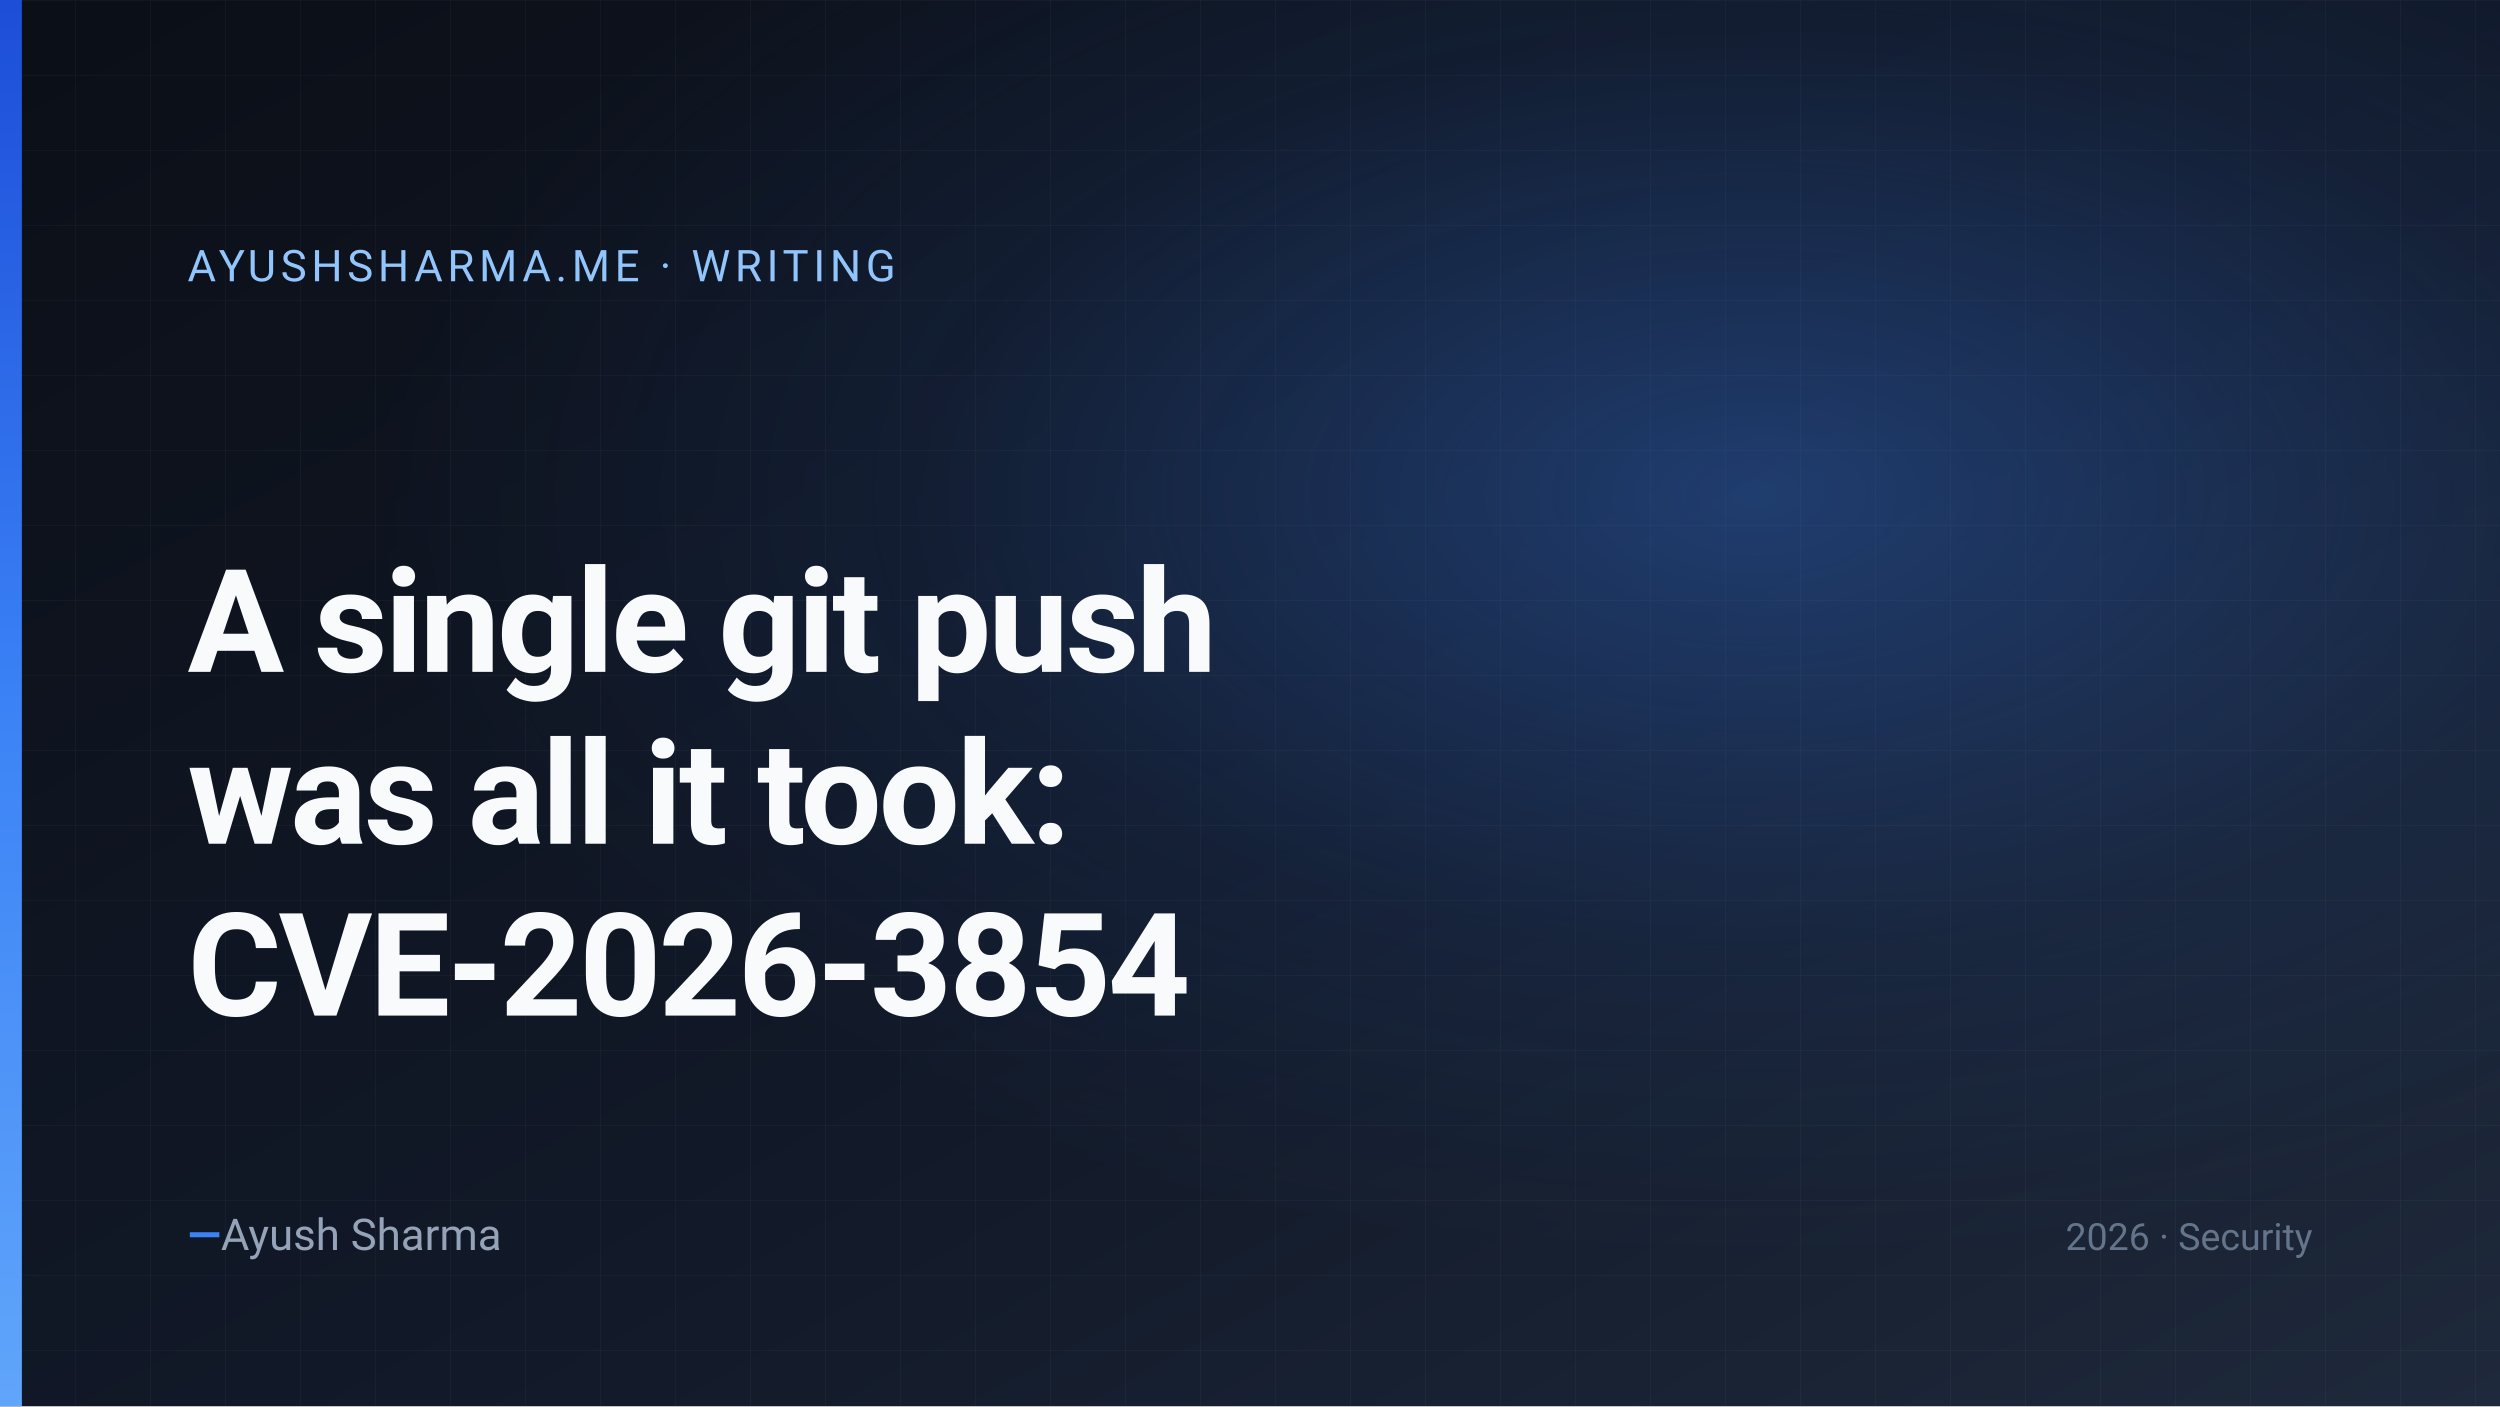
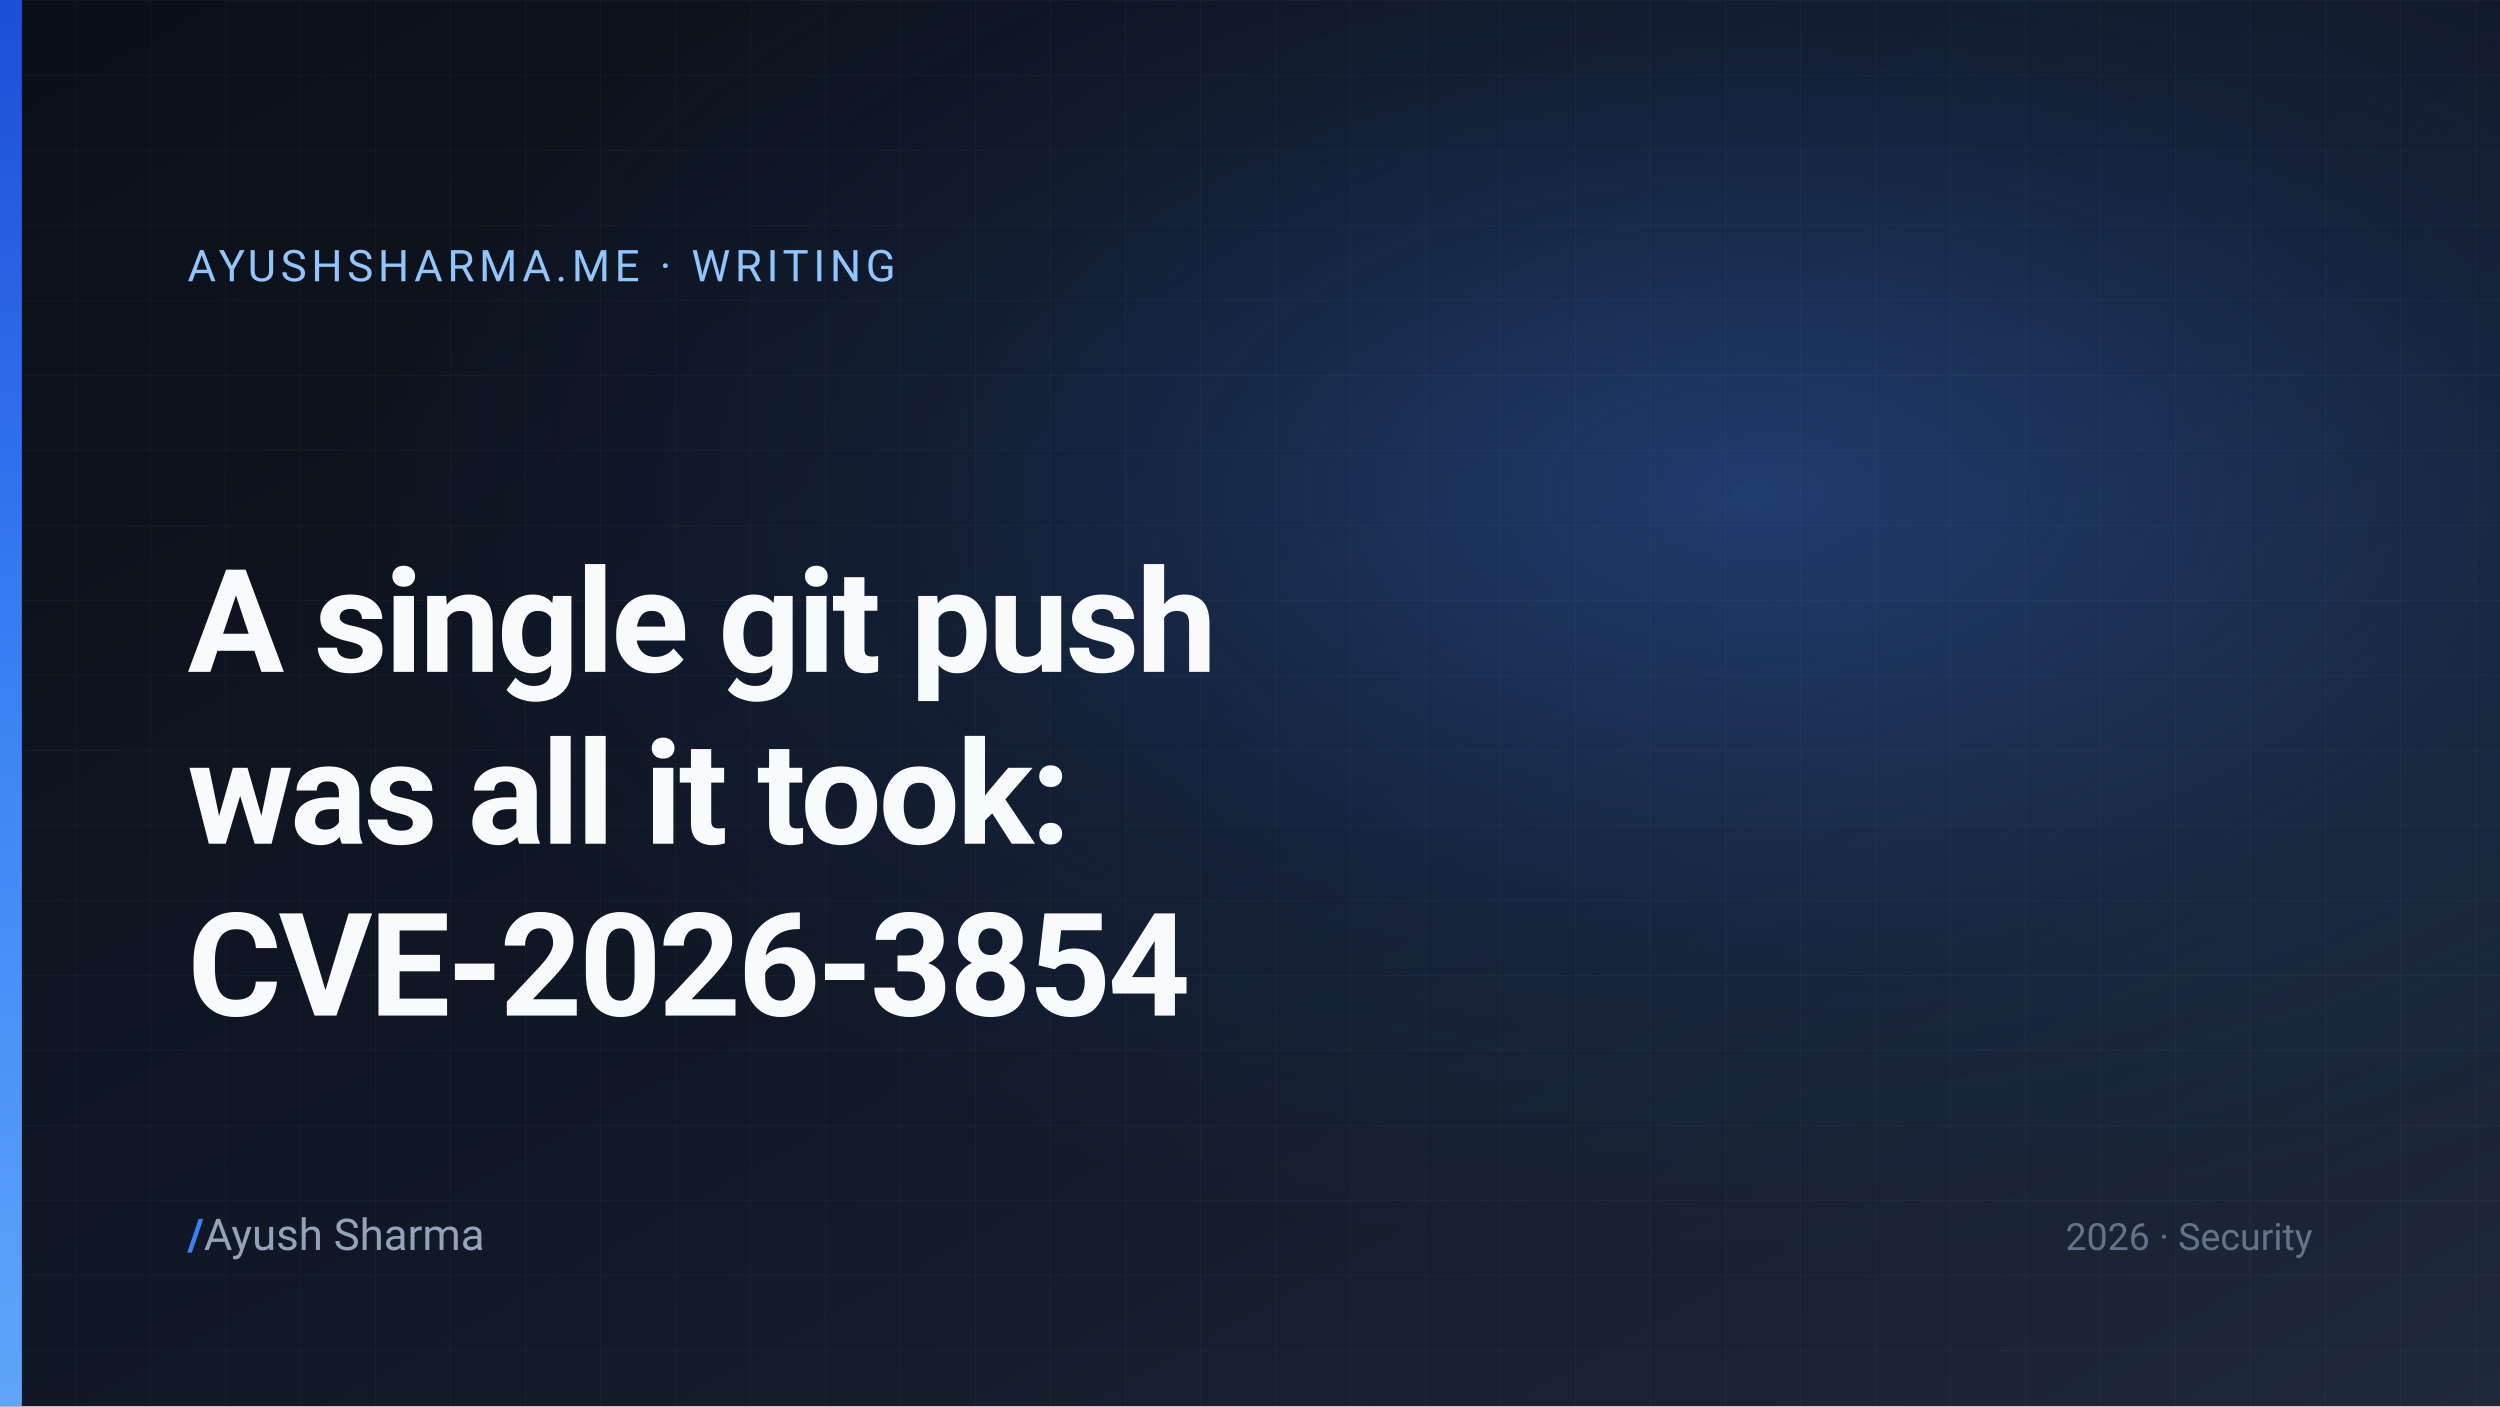
<svg xmlns="http://www.w3.org/2000/svg" viewBox="0 0 1600 900" preserveAspectRatio="xMidYMid slice" role="img" aria-label="A single git push was all it took: CVE-2026-3854">
  <defs>
    <linearGradient id="bg" x1="0" y1="0" x2="1" y2="1">
      <stop offset="0%" stop-color="#0b0f17" />
      <stop offset="55%" stop-color="#111827" />
      <stop offset="100%" stop-color="#1e293b" />
    </linearGradient>
    <linearGradient id="accent" x1="0" y1="0" x2="0" y2="1">
      <stop offset="0%" stop-color="#1d4ed8" />
      <stop offset="50%" stop-color="#3b82f6" />
      <stop offset="100%" stop-color="#60a5fa" />
    </linearGradient>
    <radialGradient id="glow" cx="0.7" cy="0.35" r="0.55">
      <stop offset="0%" stop-color="rgba(59,130,246,0.35)" />
      <stop offset="60%" stop-color="rgba(59,130,246,0.08)" />
      <stop offset="100%" stop-color="rgba(59,130,246,0)" />
    </radialGradient>
    <pattern id="grid" width="48" height="48" patternUnits="userSpaceOnUse">
      <path d="M 48 0 L 0 0 0 48" fill="none" stroke="rgba(255,255,255,0.04)" stroke-width="1" />
    </pattern>
  </defs>
  <rect width="1600" height="900" fill="url(#bg)" />
  <rect width="1600" height="900" fill="url(#grid)" />
  <rect width="1600" height="900" fill="url(#glow)" />
  <rect x="0" y="0" width="14" height="900" fill="url(#accent)" />
  <g font-family="ui-sans-serif, system-ui, -apple-system, 'Segoe UI', Roboto, sans-serif" fill="#f8fafc">
    <text x="120" y="180" font-size="28" fill="#93c5fd" letter-spacing="3">AYUSHSHARMA.ME · WRITING</text>
    <text x="120" y="430" font-size="92" font-weight="700" letter-spacing="-2">
      <tspan x="120" dy="0">A single git push</tspan>
      <tspan x="120" dy="110">was all it took:</tspan>
      <tspan x="120" dy="110">CVE-2026-3854</tspan>
    </text>
    <text x="120" y="800" font-size="28" fill="#94a3b8">
-       <tspan fill="#3b82f6" font-weight="700">— </tspan>Ayush Sharma
+       <tspan fill="#3b82f6" font-weight="700">/ </tspan>Ayush Sharma
    </text>
    <text x="1480" y="800" font-size="24" fill="#64748b" text-anchor="end">2026 · Security</text>
  </g>
</svg>
